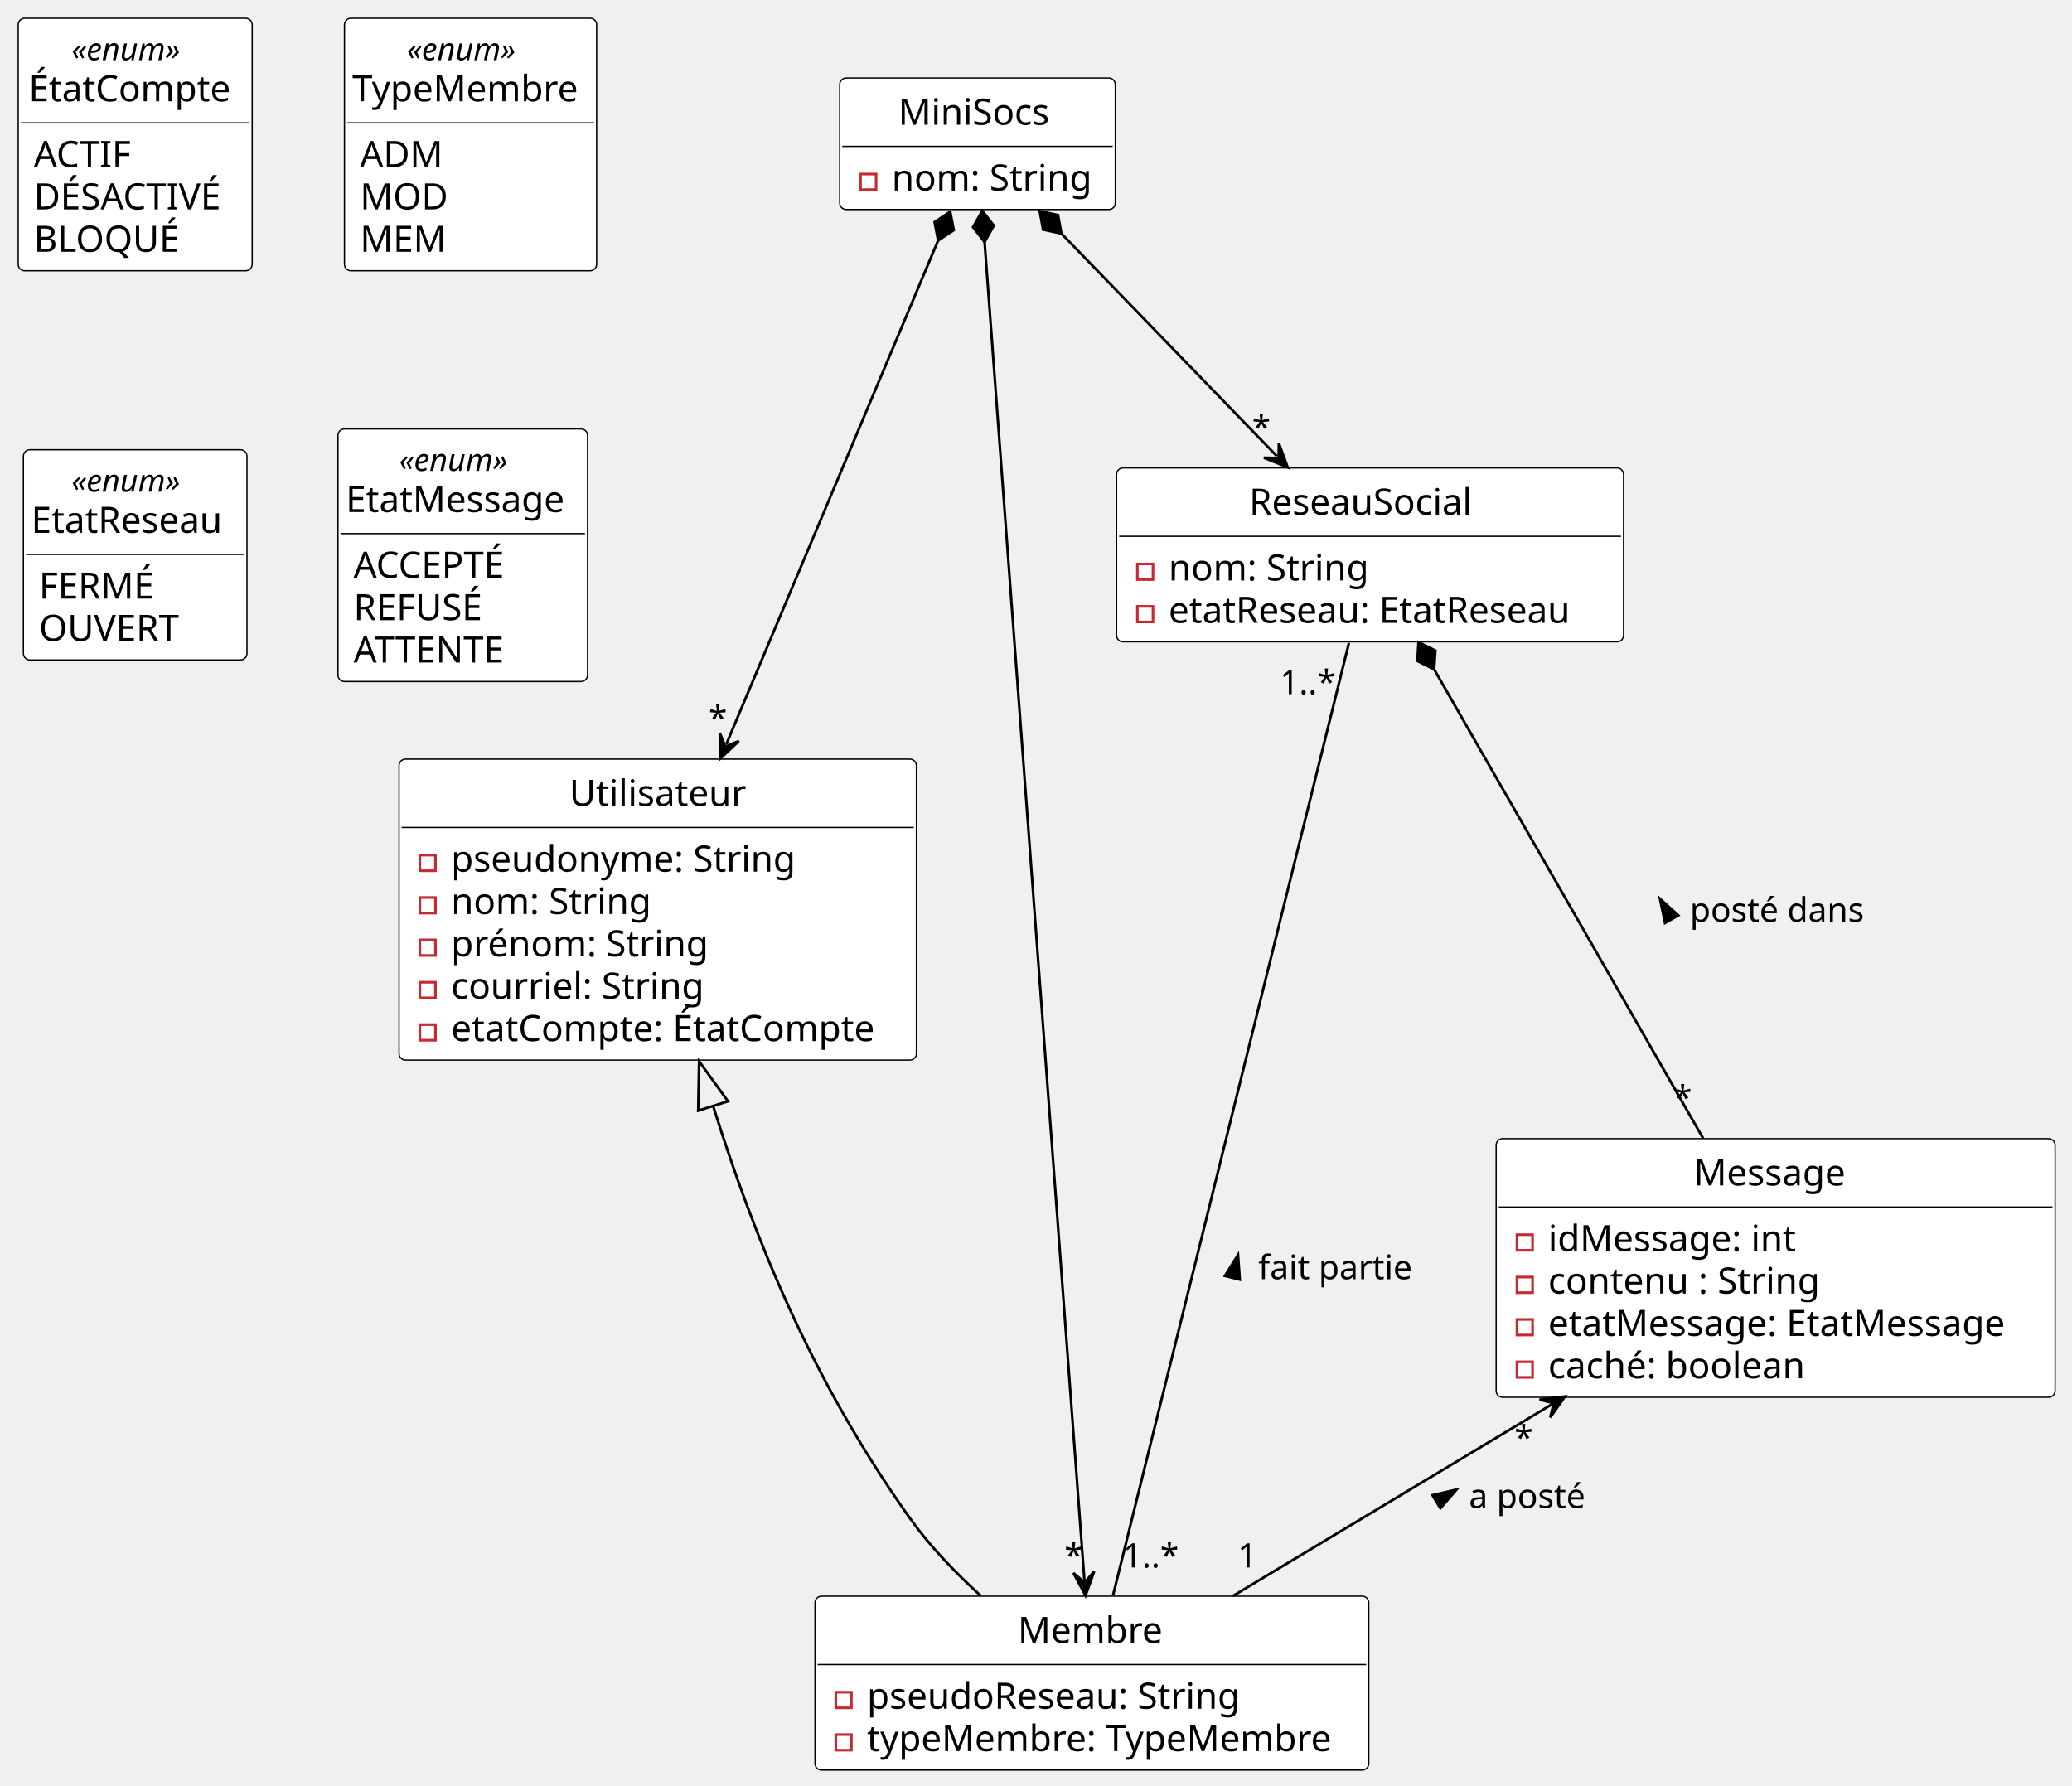
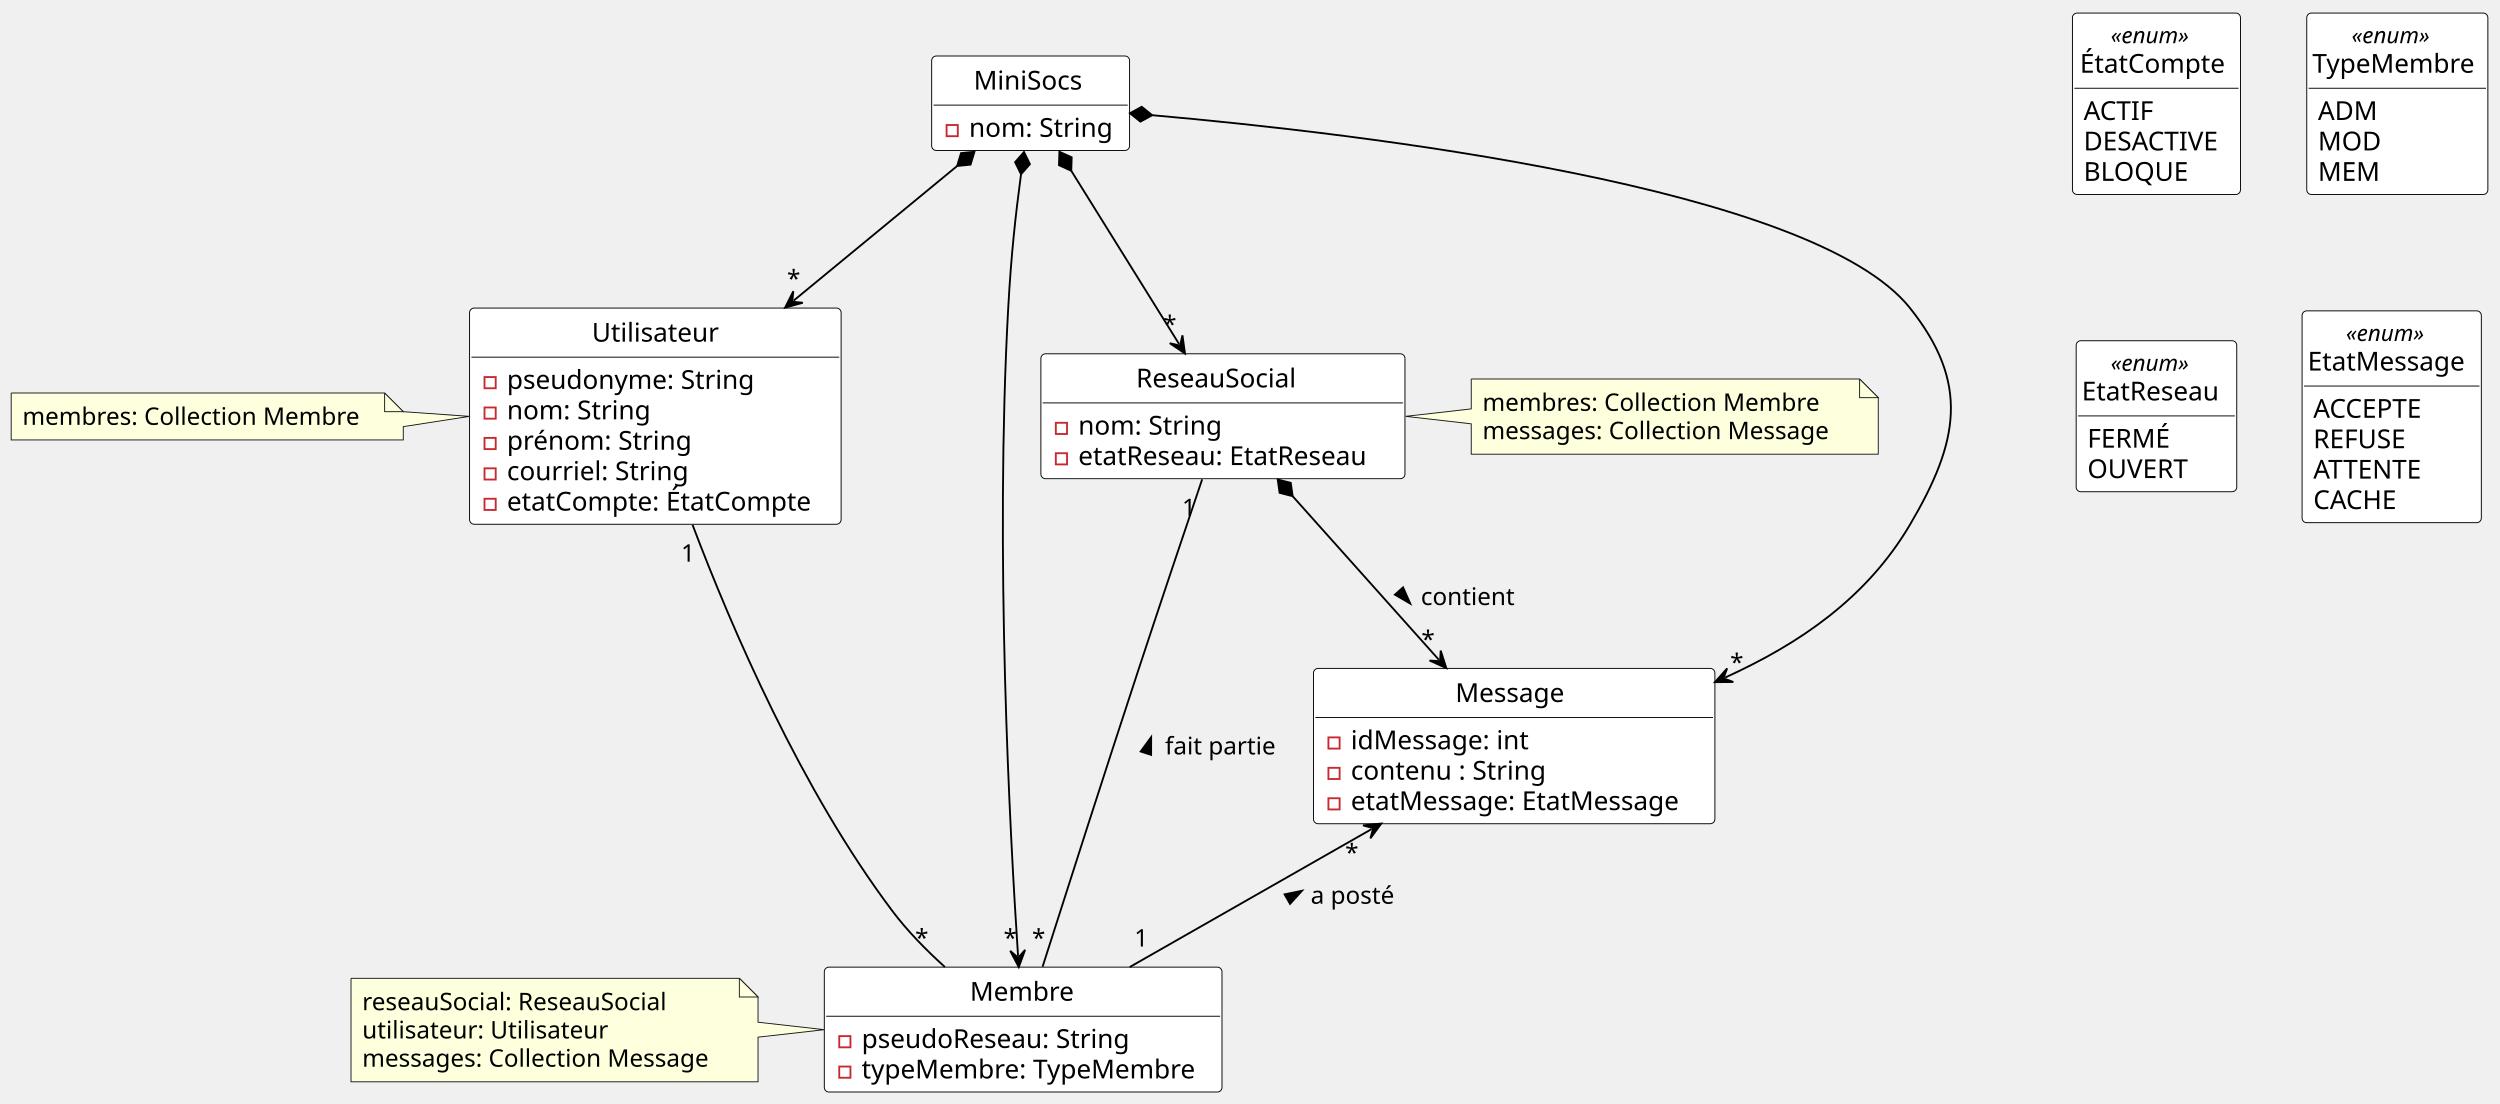
- <svg xmlns="http://www.w3.org/2000/svg" contentStyleType="text/css" height="687px" preserveAspectRatio="none" style="width:797px;height:687px;background:#FFFFFF;" version="1.1" viewBox="0 0 797 687" width="797px" zoomAndPan="magnify">
+ <svg xmlns="http://www.w3.org/2000/svg" contentStyleType="text/css" height="591px" preserveAspectRatio="none" style="width:1339px;height:591px;background:#FFFFFF;" version="1.1" viewBox="0 0 1339 591" width="1339px" zoomAndPan="magnify">
  <defs />
  <g>
    <g id="elem_MiniSocs">
-       <rect codeLine="15" fill="#FFFFFF" height="50.594" id="MiniSocs" rx="2.5" ry="2.5" style="stroke:#000000;stroke-width:0.5;" width="106" x="323" y="30" />
-       <text fill="#000000" font-family="sans-serif" font-size="14" lengthAdjust="spacing" textLength="61" x="345.5" y="47.995">MiniSocs</text>
-       <line style="stroke:#000000;stroke-width:0.5;" x1="324" x2="428" y1="56.297" y2="56.297" />
-       <rect fill="none" height="6" style="stroke:#C82930;stroke-width:1.0;" width="6" x="331" y="66.945" />
-       <text fill="#000000" font-family="sans-serif" font-size="14" lengthAdjust="spacing" textLength="80" x="343" y="73.292">nom: String</text>
+       <rect codeLine="15" fill="#FFFFFF" height="50.594" id="MiniSocs" rx="2.5" ry="2.5" style="stroke:#000000;stroke-width:0.5;" width="106" x="499" y="30" />
+       <text fill="#000000" font-family="sans-serif" font-size="14" lengthAdjust="spacing" textLength="61" x="521.5" y="47.995">MiniSocs</text>
+       <line style="stroke:#000000;stroke-width:0.5;" x1="500" x2="604" y1="56.297" y2="56.297" />
+       <rect fill="none" height="6" style="stroke:#C82930;stroke-width:1.0;" width="6" x="507" y="66.945" />
+       <text fill="#000000" font-family="sans-serif" font-size="14" lengthAdjust="spacing" textLength="80" x="519" y="73.292">nom: String</text>
    </g>
    <g id="elem_Utilisateur">
-       <rect codeLine="18" fill="#FFFFFF" height="115.781" id="Utilisateur" rx="2.5" ry="2.5" style="stroke:#000000;stroke-width:0.5;" width="199" x="153.5" y="292" />
-       <text fill="#000000" font-family="sans-serif" font-size="14" lengthAdjust="spacing" textLength="68" x="219" y="309.995">Utilisateur</text>
-       <line style="stroke:#000000;stroke-width:0.5;" x1="154.5" x2="351.5" y1="318.297" y2="318.297" />
-       <rect fill="none" height="6" style="stroke:#C82930;stroke-width:1.0;" width="6" x="161.5" y="328.945" />
-       <text fill="#000000" font-family="sans-serif" font-size="14" lengthAdjust="spacing" textLength="140" x="173.5" y="335.292">pseudonyme: String</text>
-       <rect fill="none" height="6" style="stroke:#C82930;stroke-width:1.0;" width="6" x="161.5" y="345.242" />
-       <text fill="#000000" font-family="sans-serif" font-size="14" lengthAdjust="spacing" textLength="80" x="173.5" y="351.589">nom: String</text>
-       <rect fill="none" height="6" style="stroke:#C82930;stroke-width:1.0;" width="6" x="161.5" y="361.539" />
-       <text fill="#000000" font-family="sans-serif" font-size="14" lengthAdjust="spacing" textLength="103" x="173.5" y="367.886">prénom: String</text>
-       <rect fill="none" height="6" style="stroke:#C82930;stroke-width:1.0;" width="6" x="161.5" y="377.836" />
-       <text fill="#000000" font-family="sans-serif" font-size="14" lengthAdjust="spacing" textLength="100" x="173.5" y="384.183">courriel: String</text>
-       <rect fill="none" height="6" style="stroke:#C82930;stroke-width:1.0;" width="6" x="161.5" y="394.133" />
-       <text fill="#000000" font-family="sans-serif" font-size="14" lengthAdjust="spacing" textLength="173" x="173.5" y="400.479">etatCompte: ÉtatCompte</text>
+       <rect codeLine="18" fill="#FFFFFF" height="115.781" id="Utilisateur" rx="2.5" ry="2.5" style="stroke:#000000;stroke-width:0.5;" width="199" x="251.5" y="165" />
+       <text fill="#000000" font-family="sans-serif" font-size="14" lengthAdjust="spacing" textLength="68" x="317" y="182.995">Utilisateur</text>
+       <line style="stroke:#000000;stroke-width:0.5;" x1="252.5" x2="449.5" y1="191.297" y2="191.297" />
+       <rect fill="none" height="6" style="stroke:#C82930;stroke-width:1.0;" width="6" x="259.5" y="201.945" />
+       <text fill="#000000" font-family="sans-serif" font-size="14" lengthAdjust="spacing" textLength="140" x="271.5" y="208.292">pseudonyme: String</text>
+       <rect fill="none" height="6" style="stroke:#C82930;stroke-width:1.0;" width="6" x="259.5" y="218.242" />
+       <text fill="#000000" font-family="sans-serif" font-size="14" lengthAdjust="spacing" textLength="80" x="271.5" y="224.589">nom: String</text>
+       <rect fill="none" height="6" style="stroke:#C82930;stroke-width:1.0;" width="6" x="259.5" y="234.539" />
+       <text fill="#000000" font-family="sans-serif" font-size="14" lengthAdjust="spacing" textLength="103" x="271.5" y="240.886">prénom: String</text>
+       <rect fill="none" height="6" style="stroke:#C82930;stroke-width:1.0;" width="6" x="259.5" y="250.836" />
+       <text fill="#000000" font-family="sans-serif" font-size="14" lengthAdjust="spacing" textLength="100" x="271.5" y="257.183">courriel: String</text>
+       <rect fill="none" height="6" style="stroke:#C82930;stroke-width:1.0;" width="6" x="259.5" y="267.133" />
+       <text fill="#000000" font-family="sans-serif" font-size="14" lengthAdjust="spacing" textLength="173" x="271.5" y="273.479">etatCompte: ÉtatCompte</text>
+     </g>
+     <g id="elem_GMN4">
+       <path d="M6,210.5 L6,235.633 A0,0 0 0 0 6,235.633 L216,235.633 A0,0 0 0 0 216,235.633 L216,228.5 L251.42,223 L216,220.5 L216,220.5 L206,210.5 L6,210.5 A0,0 0 0 0 6,210.5 " fill="#FEFFDD" style="stroke:#181818;stroke-width:0.5;" />
+       <path d="M206,210.5 L206,220.5 L216,220.5 L206,210.5 " fill="#FEFFDD" style="stroke:#181818;stroke-width:0.5;" />
+       <text fill="#000000" font-family="sans-serif" font-size="13" lengthAdjust="spacing" textLength="189" x="12" y="227.567">membres: Collection Membre</text>
    </g>
    <g id="elem_ÉtatCompte">
-       <rect codeLine="25" fill="#FFFFFF" height="97.156" id="ÉtatCompte" rx="2.5" ry="2.5" style="stroke:#000000;stroke-width:0.5;" width="90" x="7" y="7" />
-       <text fill="#000000" font-family="sans-serif" font-size="12" font-style="italic" lengthAdjust="spacing" textLength="49" x="27.5" y="23.139">«enum»</text>
-       <text fill="#000000" font-family="sans-serif" font-size="14" lengthAdjust="spacing" textLength="82" x="11" y="38.964">ÉtatCompte</text>
-       <line style="stroke:#000000;stroke-width:0.5;" x1="8" x2="96" y1="47.266" y2="47.266" />
-       <text fill="#000000" font-family="sans-serif" font-size="14" lengthAdjust="spacing" textLength="39" x="13" y="64.261">ACTIF</text>
-       <text fill="#000000" font-family="sans-serif" font-size="14" lengthAdjust="spacing" textLength="78" x="13" y="80.558">DÉSACTIVÉ</text>
-       <text fill="#000000" font-family="sans-serif" font-size="14" lengthAdjust="spacing" textLength="58" x="13" y="96.855">BLOQUÉ</text>
+       <rect codeLine="28" fill="#FFFFFF" height="97.156" id="ÉtatCompte" rx="2.5" ry="2.5" style="stroke:#000000;stroke-width:0.5;" width="90" x="1110" y="7" />
+       <text fill="#000000" font-family="sans-serif" font-size="12" font-style="italic" lengthAdjust="spacing" textLength="49" x="1130.5" y="23.139">«enum»</text>
+       <text fill="#000000" font-family="sans-serif" font-size="14" lengthAdjust="spacing" textLength="82" x="1114" y="38.964">ÉtatCompte</text>
+       <line style="stroke:#000000;stroke-width:0.5;" x1="1111" x2="1199" y1="47.266" y2="47.266" />
+       <text fill="#000000" font-family="sans-serif" font-size="14" lengthAdjust="spacing" textLength="39" x="1116" y="64.261">ACTIF</text>
+       <text fill="#000000" font-family="sans-serif" font-size="14" lengthAdjust="spacing" textLength="78" x="1116" y="80.558">DESACTIVE</text>
+       <text fill="#000000" font-family="sans-serif" font-size="14" lengthAdjust="spacing" textLength="58" x="1116" y="96.855">BLOQUE</text>
    </g>
    <g id="elem_Membre">
-       <rect codeLine="30" fill="#FFFFFF" height="66.891" id="Membre" rx="2.5" ry="2.5" style="stroke:#000000;stroke-width:0.5;" width="213" x="313.5" y="614" />
-       <text fill="#000000" font-family="sans-serif" font-size="14" lengthAdjust="spacing" textLength="57" x="391.5" y="631.995">Membre</text>
-       <line style="stroke:#000000;stroke-width:0.5;" x1="314.5" x2="525.5" y1="640.297" y2="640.297" />
-       <rect fill="none" height="6" style="stroke:#C82930;stroke-width:1.0;" width="6" x="321.5" y="650.945" />
-       <text fill="#000000" font-family="sans-serif" font-size="14" lengthAdjust="spacing" textLength="155" x="333.5" y="657.292">pseudoReseau: String</text>
-       <rect fill="none" height="6" style="stroke:#C82930;stroke-width:1.0;" width="6" x="321.5" y="667.242" />
-       <text fill="#000000" font-family="sans-serif" font-size="14" lengthAdjust="spacing" textLength="187" x="333.5" y="673.589">typeMembre: TypeMembre</text>
+       <rect codeLine="33" fill="#FFFFFF" height="66.891" id="Membre" rx="2.5" ry="2.5" style="stroke:#000000;stroke-width:0.5;" width="213" x="441.5" y="518" />
+       <text fill="#000000" font-family="sans-serif" font-size="14" lengthAdjust="spacing" textLength="57" x="519.5" y="535.995">Membre</text>
+       <line style="stroke:#000000;stroke-width:0.5;" x1="442.5" x2="653.5" y1="544.297" y2="544.297" />
+       <rect fill="none" height="6" style="stroke:#C82930;stroke-width:1.0;" width="6" x="449.5" y="554.945" />
+       <text fill="#000000" font-family="sans-serif" font-size="14" lengthAdjust="spacing" textLength="155" x="461.5" y="561.292">pseudoReseau: String</text>
+       <rect fill="none" height="6" style="stroke:#C82930;stroke-width:1.0;" width="6" x="449.5" y="571.242" />
+       <text fill="#000000" font-family="sans-serif" font-size="14" lengthAdjust="spacing" textLength="187" x="461.5" y="577.589">typeMembre: TypeMembre</text>
+     </g>
+     <g id="elem_GMN9">
+       <path d="M188,524 L188,579.398 A0,0 0 0 0 188,579.398 L406,579.398 A0,0 0 0 0 406,579.398 L406,555.5 L441.46,551.5 L406,547.5 L406,534 L396,524 L188,524 A0,0 0 0 0 188,524 " fill="#FEFFDD" style="stroke:#181818;stroke-width:0.5;" />
+       <path d="M396,524 L396,534 L406,534 L396,524 " fill="#FEFFDD" style="stroke:#181818;stroke-width:0.5;" />
+       <text fill="#000000" font-family="sans-serif" font-size="13" lengthAdjust="spacing" textLength="175" x="194" y="541.067">reseauSocial: ReseauSocial</text>
+       <text fill="#000000" font-family="sans-serif" font-size="13" lengthAdjust="spacing" textLength="136" x="194" y="556.2">utilisateur: Utilisateur</text>
+       <text fill="#000000" font-family="sans-serif" font-size="13" lengthAdjust="spacing" textLength="197" x="194" y="571.332">messages: Collection Message</text>
    </g>
    <g id="elem_TypeMembre">
-       <rect codeLine="34" fill="#FFFFFF" height="97.156" id="TypeMembre" rx="2.5" ry="2.5" style="stroke:#000000;stroke-width:0.5;" width="97" x="132.5" y="7" />
-       <text fill="#000000" font-family="sans-serif" font-size="12" font-style="italic" lengthAdjust="spacing" textLength="49" x="156.5" y="23.139">«enum»</text>
-       <text fill="#000000" font-family="sans-serif" font-size="14" lengthAdjust="spacing" textLength="91" x="135.5" y="38.964">TypeMembre</text>
-       <line style="stroke:#000000;stroke-width:0.5;" x1="133.5" x2="228.5" y1="47.266" y2="47.266" />
-       <text fill="#000000" font-family="sans-serif" font-size="14" lengthAdjust="spacing" textLength="32" x="138.5" y="64.261">ADM</text>
-       <text fill="#000000" font-family="sans-serif" font-size="14" lengthAdjust="spacing" textLength="34" x="138.5" y="80.558">MOD</text>
-       <text fill="#000000" font-family="sans-serif" font-size="14" lengthAdjust="spacing" textLength="33" x="138.5" y="96.855">MEM</text>
+       <rect codeLine="40" fill="#FFFFFF" height="97.156" id="TypeMembre" rx="2.5" ry="2.5" style="stroke:#000000;stroke-width:0.5;" width="97" x="1235.5" y="7" />
+       <text fill="#000000" font-family="sans-serif" font-size="12" font-style="italic" lengthAdjust="spacing" textLength="49" x="1259.5" y="23.139">«enum»</text>
+       <text fill="#000000" font-family="sans-serif" font-size="14" lengthAdjust="spacing" textLength="91" x="1238.5" y="38.964">TypeMembre</text>
+       <line style="stroke:#000000;stroke-width:0.5;" x1="1236.5" x2="1331.5" y1="47.266" y2="47.266" />
+       <text fill="#000000" font-family="sans-serif" font-size="14" lengthAdjust="spacing" textLength="32" x="1241.5" y="64.261">ADM</text>
+       <text fill="#000000" font-family="sans-serif" font-size="14" lengthAdjust="spacing" textLength="34" x="1241.5" y="80.558">MOD</text>
+       <text fill="#000000" font-family="sans-serif" font-size="14" lengthAdjust="spacing" textLength="33" x="1241.5" y="96.855">MEM</text>
    </g>
    <g id="elem_ReseauSocial">
-       <rect codeLine="39" fill="#FFFFFF" height="66.891" id="ReseauSocial" rx="2.5" ry="2.5" style="stroke:#000000;stroke-width:0.5;" width="195" x="429.5" y="180" />
-       <text fill="#000000" font-family="sans-serif" font-size="14" lengthAdjust="spacing" textLength="93" x="480.5" y="197.995">ReseauSocial</text>
-       <line style="stroke:#000000;stroke-width:0.5;" x1="430.5" x2="623.5" y1="206.297" y2="206.297" />
-       <rect fill="none" height="6" style="stroke:#C82930;stroke-width:1.0;" width="6" x="437.5" y="216.945" />
-       <text fill="#000000" font-family="sans-serif" font-size="14" lengthAdjust="spacing" textLength="80" x="449.5" y="223.292">nom: String</text>
-       <rect fill="none" height="6" style="stroke:#C82930;stroke-width:1.0;" width="6" x="437.5" y="233.242" />
-       <text fill="#000000" font-family="sans-serif" font-size="14" lengthAdjust="spacing" textLength="169" x="449.5" y="239.589">etatReseau: EtatReseau</text>
+       <rect codeLine="45" fill="#FFFFFF" height="66.891" id="ReseauSocial" rx="2.5" ry="2.5" style="stroke:#000000;stroke-width:0.5;" width="195" x="557.5" y="189.5" />
+       <text fill="#000000" font-family="sans-serif" font-size="14" lengthAdjust="spacing" textLength="93" x="608.5" y="207.495">ReseauSocial</text>
+       <line style="stroke:#000000;stroke-width:0.5;" x1="558.5" x2="751.5" y1="215.797" y2="215.797" />
+       <rect fill="none" height="6" style="stroke:#C82930;stroke-width:1.0;" width="6" x="565.5" y="226.445" />
+       <text fill="#000000" font-family="sans-serif" font-size="14" lengthAdjust="spacing" textLength="80" x="577.5" y="232.792">nom: String</text>
+       <rect fill="none" height="6" style="stroke:#C82930;stroke-width:1.0;" width="6" x="565.5" y="242.742" />
+       <text fill="#000000" font-family="sans-serif" font-size="14" lengthAdjust="spacing" textLength="169" x="577.5" y="249.089">etatReseau: EtatReseau</text>
+     </g>
+     <g id="elem_GMN14">
+       <path d="M788,203 L788,219 L752.84,223 L788,227 L788,243.266 A0,0 0 0 0 788,243.266 L1006,243.266 A0,0 0 0 0 1006,243.266 L1006,213 L996,203 L788,203 A0,0 0 0 0 788,203 " fill="#FEFFDD" style="stroke:#181818;stroke-width:0.5;" />
+       <path d="M996,203 L996,213 L1006,213 L996,203 " fill="#FEFFDD" style="stroke:#181818;stroke-width:0.5;" />
+       <text fill="#000000" font-family="sans-serif" font-size="13" lengthAdjust="spacing" textLength="189" x="794" y="220.067">membres: Collection Membre</text>
+       <text fill="#000000" font-family="sans-serif" font-size="13" lengthAdjust="spacing" textLength="197" x="794" y="235.2">messages: Collection Message</text>
    </g>
    <g id="elem_EtatReseau">
-       <rect codeLine="43" fill="#FFFFFF" height="80.859" id="EtatReseau" rx="2.5" ry="2.5" style="stroke:#000000;stroke-width:0.5;" width="86" x="9" y="173" />
-       <text fill="#000000" font-family="sans-serif" font-size="12" font-style="italic" lengthAdjust="spacing" textLength="49" x="27.5" y="189.139">«enum»</text>
-       <text fill="#000000" font-family="sans-serif" font-size="14" lengthAdjust="spacing" textLength="80" x="12" y="204.964">EtatReseau</text>
-       <line style="stroke:#000000;stroke-width:0.5;" x1="10" x2="94" y1="213.266" y2="213.266" />
-       <text fill="#000000" font-family="sans-serif" font-size="14" lengthAdjust="spacing" textLength="48" x="15" y="230.261">FERMÉ</text>
-       <text fill="#000000" font-family="sans-serif" font-size="14" lengthAdjust="spacing" textLength="58" x="15" y="246.558">OUVERT</text>
+       <rect codeLine="52" fill="#FFFFFF" height="80.859" id="EtatReseau" rx="2.5" ry="2.5" style="stroke:#000000;stroke-width:0.5;" width="86" x="1112" y="182.5" />
+       <text fill="#000000" font-family="sans-serif" font-size="12" font-style="italic" lengthAdjust="spacing" textLength="49" x="1130.5" y="198.639">«enum»</text>
+       <text fill="#000000" font-family="sans-serif" font-size="14" lengthAdjust="spacing" textLength="80" x="1115" y="214.464">EtatReseau</text>
+       <line style="stroke:#000000;stroke-width:0.5;" x1="1113" x2="1197" y1="222.766" y2="222.766" />
+       <text fill="#000000" font-family="sans-serif" font-size="14" lengthAdjust="spacing" textLength="48" x="1118" y="239.761">FERMÉ</text>
+       <text fill="#000000" font-family="sans-serif" font-size="14" lengthAdjust="spacing" textLength="58" x="1118" y="256.058">OUVERT</text>
    </g>
    <g id="elem_Message">
-       <rect codeLine="47" fill="#FFFFFF" height="99.484" id="Message" rx="2.5" ry="2.5" style="stroke:#000000;stroke-width:0.5;" width="215" x="575.5" y="438" />
-       <text fill="#000000" font-family="sans-serif" font-size="14" lengthAdjust="spacing" textLength="63" x="651.5" y="455.995">Message</text>
-       <line style="stroke:#000000;stroke-width:0.5;" x1="576.5" x2="789.5" y1="464.297" y2="464.297" />
-       <rect fill="none" height="6" style="stroke:#C82930;stroke-width:1.0;" width="6" x="583.5" y="474.945" />
-       <text fill="#000000" font-family="sans-serif" font-size="14" lengthAdjust="spacing" textLength="101" x="595.5" y="481.292">idMessage: int</text>
-       <rect fill="none" height="6" style="stroke:#C82930;stroke-width:1.0;" width="6" x="583.5" y="491.242" />
-       <text fill="#000000" font-family="sans-serif" font-size="14" lengthAdjust="spacing" textLength="111" x="595.5" y="497.589">contenu : String</text>
-       <rect fill="none" height="6" style="stroke:#C82930;stroke-width:1.0;" width="6" x="583.5" y="507.539" />
-       <text fill="#000000" font-family="sans-serif" font-size="14" lengthAdjust="spacing" textLength="189" x="595.5" y="513.886">etatMessage: EtatMessage</text>
-       <rect fill="none" height="6" style="stroke:#C82930;stroke-width:1.0;" width="6" x="583.5" y="523.836" />
-       <text fill="#000000" font-family="sans-serif" font-size="14" lengthAdjust="spacing" textLength="107" x="595.5" y="530.183">caché: boolean</text>
+       <rect codeLine="56" fill="#FFFFFF" height="83.188" id="Message" rx="2.5" ry="2.5" style="stroke:#000000;stroke-width:0.5;" width="215" x="703.5" y="358" />
+       <text fill="#000000" font-family="sans-serif" font-size="14" lengthAdjust="spacing" textLength="63" x="779.5" y="375.995">Message</text>
+       <line style="stroke:#000000;stroke-width:0.5;" x1="704.5" x2="917.5" y1="384.297" y2="384.297" />
+       <rect fill="none" height="6" style="stroke:#C82930;stroke-width:1.0;" width="6" x="711.5" y="394.945" />
+       <text fill="#000000" font-family="sans-serif" font-size="14" lengthAdjust="spacing" textLength="101" x="723.5" y="401.292">idMessage: int</text>
+       <rect fill="none" height="6" style="stroke:#C82930;stroke-width:1.0;" width="6" x="711.5" y="411.242" />
+       <text fill="#000000" font-family="sans-serif" font-size="14" lengthAdjust="spacing" textLength="111" x="723.5" y="417.589">contenu : String</text>
+       <rect fill="none" height="6" style="stroke:#C82930;stroke-width:1.0;" width="6" x="711.5" y="427.539" />
+       <text fill="#000000" font-family="sans-serif" font-size="14" lengthAdjust="spacing" textLength="189" x="723.5" y="433.886">etatMessage: EtatMessage</text>
    </g>
    <g id="elem_EtatMessage">
-       <rect codeLine="53" fill="#FFFFFF" height="97.156" id="EtatMessage" rx="2.5" ry="2.5" style="stroke:#000000;stroke-width:0.5;" width="96" x="130" y="165" />
-       <text fill="#000000" font-family="sans-serif" font-size="12" font-style="italic" lengthAdjust="spacing" textLength="49" x="153.5" y="181.139">«enum»</text>
-       <text fill="#000000" font-family="sans-serif" font-size="14" lengthAdjust="spacing" textLength="90" x="133" y="196.964">EtatMessage</text>
-       <line style="stroke:#000000;stroke-width:0.5;" x1="131" x2="225" y1="205.266" y2="205.266" />
-       <text fill="#000000" font-family="sans-serif" font-size="14" lengthAdjust="spacing" textLength="65" x="136" y="222.261">ACCEPTÉ</text>
-       <text fill="#000000" font-family="sans-serif" font-size="14" lengthAdjust="spacing" textLength="55" x="136" y="238.558">REFUSÉ</text>
-       <text fill="#000000" font-family="sans-serif" font-size="14" lengthAdjust="spacing" textLength="64" x="136" y="254.855">ATTENTE</text>
+       <rect codeLine="61" fill="#FFFFFF" height="113.453" id="EtatMessage" rx="2.5" ry="2.5" style="stroke:#000000;stroke-width:0.5;" width="96" x="1233" y="166.5" />
+       <text fill="#000000" font-family="sans-serif" font-size="12" font-style="italic" lengthAdjust="spacing" textLength="49" x="1256.5" y="182.639">«enum»</text>
+       <text fill="#000000" font-family="sans-serif" font-size="14" lengthAdjust="spacing" textLength="90" x="1236" y="198.464">EtatMessage</text>
+       <line style="stroke:#000000;stroke-width:0.5;" x1="1234" x2="1328" y1="206.766" y2="206.766" />
+       <text fill="#000000" font-family="sans-serif" font-size="14" lengthAdjust="spacing" textLength="65" x="1239" y="223.761">ACCEPTE</text>
+       <text fill="#000000" font-family="sans-serif" font-size="14" lengthAdjust="spacing" textLength="55" x="1239" y="240.058">REFUSE</text>
+       <text fill="#000000" font-family="sans-serif" font-size="14" lengthAdjust="spacing" textLength="64" x="1239" y="256.354">ATTENTE</text>
+       <text fill="#000000" font-family="sans-serif" font-size="14" lengthAdjust="spacing" textLength="48" x="1239" y="272.651">CACHE</text>
    </g>
    <g id="link_MiniSocs_Utilisateur">
-       <path codeLine="60" d="M360.859,92.502 C341.399,138.782 306.216,222.449 279.386,286.239 " fill="none" id="MiniSocs-Utilisateur" style="stroke:#000000;stroke-width:1.0;" />
-       <polygon fill="#000000" points="365.51,81.44,359.497,85.421,360.859,92.502,366.872,88.521,365.51,81.44" style="stroke:#000000;stroke-width:1.0;" />
-       <polygon fill="#000000" points="277.06,291.77,284.236,285.025,278.998,287.161,276.862,281.923,277.06,291.77" style="stroke:#000000;stroke-width:1.0;" />
-       <text fill="#000000" font-family="sans-serif" font-size="13" lengthAdjust="spacing" textLength="7" x="272.566" y="280.848">*</text>
+       <path codeLine="69" d="M512.646,88.907 C485.926,110.907 459.752,132.457 425.122,160.966 " fill="none" id="MiniSocs-Utilisateur" style="stroke:#000000;stroke-width:1.0;" />
+       <polygon fill="#000000" points="521.91,81.28,514.736,82.006,512.646,88.907,519.821,88.182,521.91,81.28" style="stroke:#000000;stroke-width:1.0;" />
+       <polygon fill="#000000" points="420.49,164.78,429.981,162.148,424.35,161.602,424.896,155.972,420.49,164.78" style="stroke:#000000;stroke-width:1.0;" />
+       <text fill="#000000" font-family="sans-serif" font-size="13" lengthAdjust="spacing" textLength="7" x="421.533" y="153.859">*</text>
    </g>
    <g id="link_MiniSocs_Membre">
-       <path codeLine="61" d="M378.723,93.067 C385.692,186.517 409.194,501.617 417.114,607.767 " fill="none" id="MiniSocs-Membre" style="stroke:#000000;stroke-width:1.0;" />
-       <polygon fill="#000000" points="377.83,81.1,374.287,87.381,378.723,93.067,382.265,86.786,377.83,81.1" style="stroke:#000000;stroke-width:1.0;" />
-       <polygon fill="#000000" points="417.56,613.75,420.879,604.477,417.188,608.764,412.901,605.073,417.56,613.75" style="stroke:#000000;stroke-width:1.0;" />
-       <text fill="#000000" font-family="sans-serif" font-size="13" lengthAdjust="spacing" textLength="7" x="409.428" y="602.977">*</text>
+       <path codeLine="70" d="M546.862,93.325 C543.932,115.275 541.59,136.24 540,165 C532.8,295.67 540.863,445.593 545.263,511.993 " fill="none" id="MiniSocs-Membre" style="stroke:#000000;stroke-width:1.0;" />
+       <polygon fill="#000000" points="548.45,81.43,543.691,86.848,546.862,93.325,551.621,87.906,548.45,81.43" style="stroke:#000000;stroke-width:1.0;" />
+       <polygon fill="#000000" points="545.66,517.98,549.056,508.735,545.329,512.991,541.074,509.264,545.66,517.98" style="stroke:#000000;stroke-width:1.0;" />
+       <text fill="#000000" font-family="sans-serif" font-size="13" lengthAdjust="spacing" textLength="7" x="537.51" y="506.995">*</text>
+     </g>
+     <g id="link_MiniSocs_Message">
+       <path codeLine="71" d="M617.133,61.7 C729.113,71.63 971.2,99.92 1023,165 C1055.1,205.34 1049.17,236.58 1023,281 C999.93,320.16 964.065,344.713 923.975,362.883 " fill="none" id="MiniSocs-Message" style="stroke:#000000;stroke-width:1.0;" />
+       <polygon fill="#000000" points="605.18,60.64,610.803,65.154,617.133,61.7,611.51,57.186,605.18,60.64" style="stroke:#000000;stroke-width:1.0;" />
+       <polygon fill="#000000" points="918.51,365.36,928.359,365.288,923.064,363.296,925.056,358.001,918.51,365.36" style="stroke:#000000;stroke-width:1.0;" />
+       <text fill="#000000" font-family="sans-serif" font-size="13" lengthAdjust="spacing" textLength="7" x="926.662" y="359.367">*</text>
    </g>
    <g id="link_MiniSocs_ReseauSocial">
-       <path codeLine="62" d="M408.277,89.842 C434.057,116.472 462.677,146.049 491.137,175.449 " fill="none" id="MiniSocs-ReseauSocial" style="stroke:#000000;stroke-width:1.0;" />
-       <polygon fill="#000000" points="399.93,81.22,401.229,88.313,408.277,89.842,406.977,82.749,399.93,81.22" style="stroke:#000000;stroke-width:1.0;" />
-       <polygon fill="#000000" points="495.31,179.76,491.924,170.511,491.832,176.167,486.176,176.076,495.31,179.76" style="stroke:#000000;stroke-width:1.0;" />
-       <text fill="#000000" font-family="sans-serif" font-size="13" lengthAdjust="spacing" textLength="7" x="481.602" y="168.989">*</text>
+       <path codeLine="72" d="M573.761,91.468 C591.661,120.228 611.739,152.496 631.509,184.256 " fill="none" id="MiniSocs-ReseauSocial" style="stroke:#000000;stroke-width:1.0;" />
+       <polygon fill="#000000" points="567.42,81.28,567.194,88.488,573.761,91.468,573.986,84.26,567.42,81.28" style="stroke:#000000;stroke-width:1.0;" />
+       <polygon fill="#000000" points="634.68,189.35,633.32,179.595,632.038,185.105,626.528,183.823,634.68,189.35" style="stroke:#000000;stroke-width:1.0;" />
+       <text fill="#000000" font-family="sans-serif" font-size="13" lengthAdjust="spacing" textLength="7" x="622.99" y="178.339">*</text>
    </g>
    <g id="link_Utilisateur_Membre">
-       <path codeLine="63" d="M274.297,425.425 C289.827,474.935 311.4,529.73 350,584 C357.65,594.75 367.46,604.96 377.31,613.89 " fill="none" id="Utilisateur-backto-Membre" style="stroke:#000000;stroke-width:1.0;" />
-       <polygon fill="none" points="268.91,408.25,268.572,427.221,280.022,423.629,268.91,408.25" style="stroke:#000000;stroke-width:1.0;" />
+       <path codeLine="73" d="M370.94,281.15 C392.16,337.19 429.37,423.39 478,488 C486.03,498.67 496.1,508.92 506.08,517.92 " fill="none" id="Utilisateur-Membre" style="stroke:#000000;stroke-width:1.0;" />
+       <text fill="#000000" font-family="sans-serif" font-size="13" lengthAdjust="spacing" textLength="8" x="364.783" y="300.828">1</text>
+       <text fill="#000000" font-family="sans-serif" font-size="13" lengthAdjust="spacing" textLength="7" x="490.138" y="506.923">*</text>
    </g>
    <g id="link_ReseauSocial_Membre">
-       <path codeLine="64" d="M518.87,247.32 C498.97,327.66 448,533.44 428.12,613.73 " fill="none" id="ReseauSocial-Membre" style="stroke:#000000;stroke-width:1.0;" />
-       <polygon fill="#000000" points="476.202,482.713,471.175,490.786,476.88,492.199,476.202,482.713" style="stroke:#000000;stroke-width:1.0;" />
-       <text fill="#000000" font-family="sans-serif" font-size="13" lengthAdjust="spacing" textLength="61" x="484" y="492.067">fait partie</text>
-       <text fill="#000000" font-family="sans-serif" font-size="13" lengthAdjust="spacing" textLength="23" x="492.251" y="267.028">1..*</text>
-       <text fill="#000000" font-family="sans-serif" font-size="13" lengthAdjust="spacing" textLength="23" x="431.86" y="602.953">1..*</text>
+       <path codeLine="74" d="M643.88,256.73 C634.71,283.84 621.39,323.38 610,358 C591.57,414.03 570.63,479.43 558.41,517.76 " fill="none" id="ReseauSocial-Membre" style="stroke:#000000;stroke-width:1.0;" />
+       <polygon fill="#000000" points="616.556,394.815,610.948,402.496,616.534,404.325,616.556,394.815" style="stroke:#000000;stroke-width:1.0;" />
+       <text fill="#000000" font-family="sans-serif" font-size="13" lengthAdjust="spacing" textLength="61" x="624" y="404.067">fait partie</text>
+       <text fill="#000000" font-family="sans-serif" font-size="13" lengthAdjust="spacing" textLength="8" x="633.092" y="276.421">1</text>
+       <text fill="#000000" font-family="sans-serif" font-size="13" lengthAdjust="spacing" textLength="7" x="552.727" y="506.989">*</text>
    </g>
    <g id="link_Message_Membre">
-       <path codeLine="65" d="M596.807,540.28 C555.297,565.22 511.03,591.81 474.18,613.95 " fill="none" id="Message-backto-Membre" style="stroke:#000000;stroke-width:1.0;" />
-       <polygon fill="#000000" points="601.95,537.19,592.175,538.396,597.664,539.765,596.295,545.254,601.95,537.19" style="stroke:#000000;stroke-width:1.0;" />
-       <polygon fill="#000000" points="560.286,572.991,551.019,575.13,554.046,580.169,560.286,572.991" style="stroke:#000000;stroke-width:1.0;" />
-       <text fill="#000000" font-family="sans-serif" font-size="13" lengthAdjust="spacing" textLength="48" x="565" y="580.067">a posté</text>
-       <text fill="#000000" font-family="sans-serif" font-size="13" lengthAdjust="spacing" textLength="7" x="582.532" y="557.631">*</text>
-       <text fill="#000000" font-family="sans-serif" font-size="13" lengthAdjust="spacing" textLength="8" x="476.059" y="602.959">1</text>
+       <path codeLine="75" d="M734.618,444.063 C692.328,468.183 644.62,495.39 605.08,517.95 " fill="none" id="Message-backto-Membre" style="stroke:#000000;stroke-width:1.0;" />
+       <polygon fill="#000000" points="739.83,441.09,730.03,442.074,735.487,443.567,733.994,449.024,739.83,441.09" style="stroke:#000000;stroke-width:1.0;" />
+       <polygon fill="#000000" points="697.343,477.089,688.03,479.018,690.942,484.123,697.343,477.089" style="stroke:#000000;stroke-width:1.0;" />
+       <text fill="#000000" font-family="sans-serif" font-size="13" lengthAdjust="spacing" textLength="48" x="702" y="484.067">a posté</text>
+       <text fill="#000000" font-family="sans-serif" font-size="13" lengthAdjust="spacing" textLength="7" x="720.463" y="461.283">*</text>
+       <text fill="#000000" font-family="sans-serif" font-size="13" lengthAdjust="spacing" textLength="8" x="607.53" y="506.959">1</text>
    </g>
    <g id="link_ReseauSocial_Message">
-       <path codeLine="66" d="M551.631,257.449 C578.811,304.829 623.49,382.74 655.1,437.86 " fill="none" id="ReseauSocial-backto-Message" style="stroke:#000000;stroke-width:1.0;" />
-       <polygon fill="#000000" points="545.66,247.04,545.176,254.235,551.631,257.449,552.115,250.254,545.66,247.04" style="stroke:#000000;stroke-width:1.0;" />
-       <polygon fill="#000000" points="638.513,345.729,640.463,355.038,645.562,352.113,638.513,345.729" style="stroke:#000000;stroke-width:1.0;" />
-       <text fill="#000000" font-family="sans-serif" font-size="13" lengthAdjust="spacing" textLength="71" x="650" y="354.567">posté dans</text>
-       <text fill="#000000" font-family="sans-serif" font-size="13" lengthAdjust="spacing" textLength="7" x="643.684" y="426.867">*</text>
+       <path codeLine="76" d="M692.339,265.765 C717.939,294.395 743.171,322.627 770.651,353.367 " fill="none" id="ReseauSocial-Message" style="stroke:#000000;stroke-width:1.0;" />
+       <polygon fill="#000000" points="684.34,256.82,685.357,263.959,692.339,265.765,691.321,258.627,684.34,256.82" style="stroke:#000000;stroke-width:1.0;" />
+       <polygon fill="#000000" points="774.65,357.84,771.634,348.464,771.318,354.112,765.67,353.796,774.65,357.84" style="stroke:#000000;stroke-width:1.0;" />
+       <polygon fill="#000000" points="755.332,323.294,751.495,314.592,747.113,318.509,755.332,323.294" style="stroke:#000000;stroke-width:1.0;" />
+       <text fill="#000000" font-family="sans-serif" font-size="13" lengthAdjust="spacing" textLength="52" x="761" y="324.067">contient</text>
+       <text fill="#000000" font-family="sans-serif" font-size="13" lengthAdjust="spacing" textLength="7" x="761.299" y="347.068">*</text>
    </g>
  </g>
</svg>
